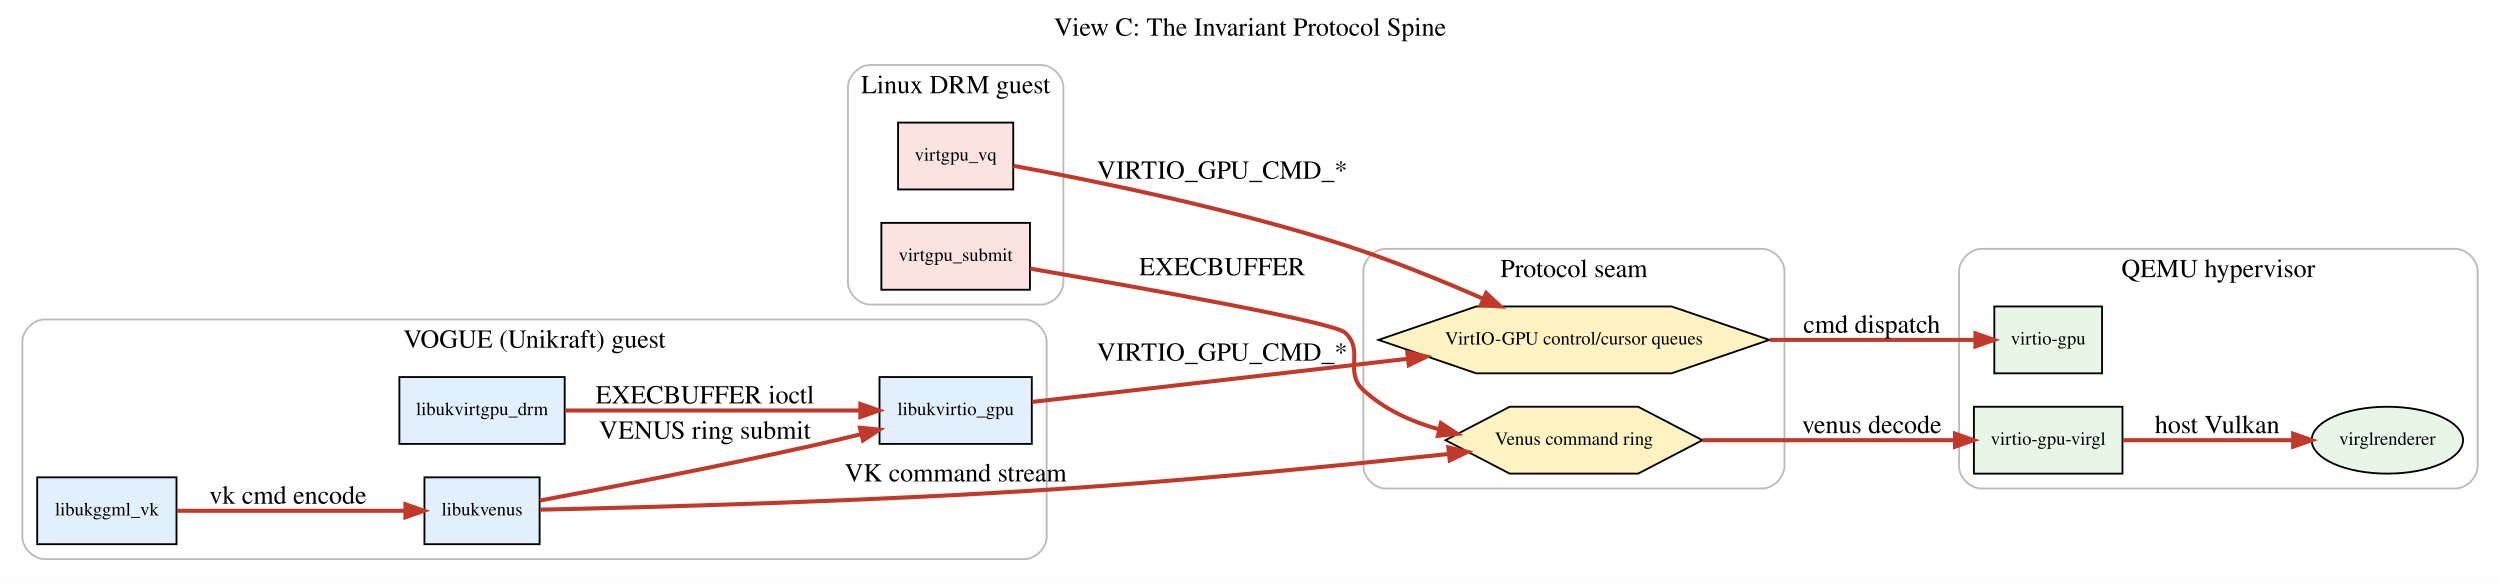
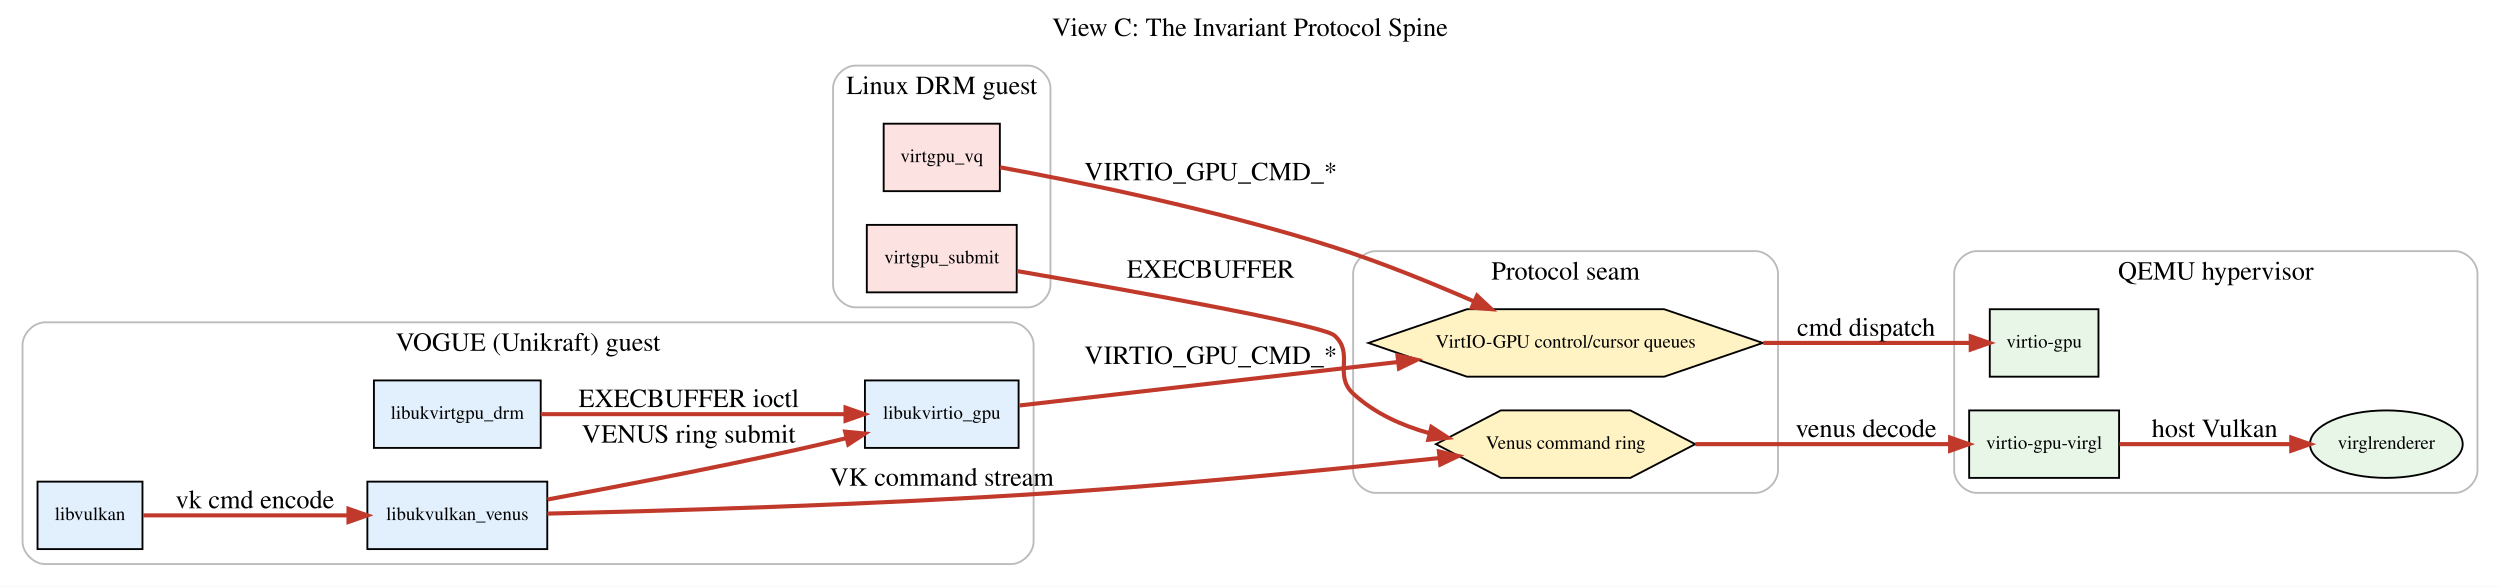
- <svg xmlns="http://www.w3.org/2000/svg" width="1346pt" height="313pt" viewBox="0.00 0.00 1345.95 313.00">
+ <svg xmlns="http://www.w3.org/2000/svg" width="1334pt" height="313pt" viewBox="0.00 0.00 1333.95 313.00">
  <g id="graph0" class="graph" transform="scale(1 1) rotate(0) translate(4 309)">
-     <polygon fill="white" stroke="transparent" points="-4,4 -4,-309 1341.95,-309 1341.95,4 -4,4" />
-     <text text-anchor="middle" x="668.98" y="-289.8" font-family="Times,serif" font-size="14.00">View C: The Invariant Protocol Spine</text>
+     <polygon fill="white" stroke="transparent" points="-4,4 -4,-309 1329.95,-309 1329.95,4 -4,4" />
+     <text text-anchor="middle" x="662.98" y="-289.8" font-family="Times,serif" font-size="14.00">View C: The Invariant Protocol Spine</text>
    <g id="clust1" class="cluster">
-       <path fill="none" stroke="#bbbbbb" d="M464.5,-145C464.5,-145 556.5,-145 556.5,-145 562.5,-145 568.5,-151 568.5,-157 568.5,-157 568.5,-262 568.5,-262 568.5,-268 562.5,-274 556.5,-274 556.5,-274 464.5,-274 464.5,-274 458.5,-274 452.5,-268 452.5,-262 452.5,-262 452.5,-157 452.5,-157 452.5,-151 458.5,-145 464.5,-145" />
-       <text text-anchor="middle" x="510.5" y="-258.8" font-family="Times,serif" font-size="14.00">Linux DRM guest</text>
+       <path fill="none" stroke="#bbbbbb" d="M452.5,-145C452.5,-145 544.5,-145 544.5,-145 550.5,-145 556.5,-151 556.5,-157 556.5,-157 556.5,-262 556.5,-262 556.5,-268 550.5,-274 544.5,-274 544.5,-274 452.5,-274 452.5,-274 446.5,-274 440.5,-268 440.5,-262 440.5,-262 440.5,-157 440.5,-157 440.5,-151 446.5,-145 452.5,-145" />
+       <text text-anchor="middle" x="498.5" y="-258.8" font-family="Times,serif" font-size="14.00">Linux DRM guest</text>
    </g>
    <g id="clust2" class="cluster">
-       <path fill="none" stroke="#bbbbbb" d="M20,-8C20,-8 547.5,-8 547.5,-8 553.5,-8 559.5,-14 559.5,-20 559.5,-20 559.5,-125 559.5,-125 559.5,-131 553.5,-137 547.5,-137 547.5,-137 20,-137 20,-137 14,-137 8,-131 8,-125 8,-125 8,-20 8,-20 8,-14 14,-8 20,-8" />
-       <text text-anchor="middle" x="283.75" y="-121.8" font-family="Times,serif" font-size="14.00">VOGUE (Unikraft) guest</text>
+       <path fill="none" stroke="#bbbbbb" d="M20,-8C20,-8 535.5,-8 535.5,-8 541.5,-8 547.5,-14 547.5,-20 547.5,-20 547.5,-125 547.5,-125 547.5,-131 541.5,-137 535.5,-137 535.5,-137 20,-137 20,-137 14,-137 8,-131 8,-125 8,-125 8,-20 8,-20 8,-14 14,-8 20,-8" />
+       <text text-anchor="middle" x="277.75" y="-121.8" font-family="Times,serif" font-size="14.00">VOGUE (Unikraft) guest</text>
    </g>
    <g id="clust3" class="cluster">
-       <path fill="none" stroke="#bbbbbb" d="M742,-46C742,-46 944.72,-46 944.72,-46 950.72,-46 956.72,-52 956.72,-58 956.72,-58 956.72,-163 956.72,-163 956.72,-169 950.72,-175 944.72,-175 944.72,-175 742,-175 742,-175 736,-175 730,-169 730,-163 730,-163 730,-58 730,-58 730,-52 736,-46 742,-46" />
-       <text text-anchor="middle" x="843.36" y="-159.8" font-family="Times,serif" font-size="14.00">Protocol seam</text>
+       <path fill="none" stroke="#bbbbbb" d="M730,-46C730,-46 932.72,-46 932.72,-46 938.72,-46 944.72,-52 944.72,-58 944.72,-58 944.72,-163 944.72,-163 944.72,-169 938.72,-175 932.72,-175 932.72,-175 730,-175 730,-175 724,-175 718,-169 718,-163 718,-163 718,-58 718,-58 718,-52 724,-46 730,-46" />
+       <text text-anchor="middle" x="831.36" y="-159.8" font-family="Times,serif" font-size="14.00">Protocol seam</text>
    </g>
    <g id="clust4" class="cluster">
-       <path fill="none" stroke="#bbbbbb" d="M1062.72,-46C1062.72,-46 1317.95,-46 1317.95,-46 1323.95,-46 1329.95,-52 1329.95,-58 1329.95,-58 1329.95,-163 1329.95,-163 1329.95,-169 1323.95,-175 1317.95,-175 1317.95,-175 1062.72,-175 1062.72,-175 1056.72,-175 1050.72,-169 1050.72,-163 1050.72,-163 1050.72,-58 1050.72,-58 1050.72,-52 1056.72,-46 1062.72,-46" />
-       <text text-anchor="middle" x="1190.33" y="-159.8" font-family="Times,serif" font-size="14.00">QEMU hypervisor</text>
+       <path fill="none" stroke="#bbbbbb" d="M1050.72,-46C1050.72,-46 1305.95,-46 1305.95,-46 1311.95,-46 1317.95,-52 1317.95,-58 1317.95,-58 1317.95,-163 1317.95,-163 1317.95,-169 1311.95,-175 1305.95,-175 1305.95,-175 1050.72,-175 1050.72,-175 1044.72,-175 1038.72,-169 1038.72,-163 1038.72,-163 1038.72,-58 1038.72,-58 1038.72,-52 1044.72,-46 1050.72,-46" />
+       <text text-anchor="middle" x="1178.33" y="-159.8" font-family="Times,serif" font-size="14.00">QEMU hypervisor</text>
    </g>
    <g id="node1" class="node">
-       <polygon fill="#fde2e2" stroke="black" points="541.5,-243 479.5,-243 479.5,-207 541.5,-207 541.5,-243" />
-       <text text-anchor="middle" x="510.5" y="-222.5" font-family="Times,serif" font-size="10.00">virtgpu_vq</text>
+       <polygon fill="#fde2e2" stroke="black" points="529.5,-243 467.5,-243 467.5,-207 529.5,-207 529.5,-243" />
+       <text text-anchor="middle" x="498.5" y="-222.5" font-family="Times,serif" font-size="10.00">virtgpu_vq</text>
    </g>
    <g id="node7" class="node">
-       <polygon fill="#fff3c4" stroke="black" points="948.57,-126 895.97,-144 790.75,-144 738.14,-126 790.75,-108 895.97,-108 948.57,-126" />
-       <text text-anchor="middle" x="843.36" y="-123.5" font-family="Times,serif" font-size="10.00">VirtIO-GPU control/cursor queues</text>
+       <polygon fill="#fff3c4" stroke="black" points="936.57,-126 883.97,-144 778.75,-144 726.14,-126 778.75,-108 883.97,-108 936.57,-126" />
+       <text text-anchor="middle" x="831.36" y="-123.5" font-family="Times,serif" font-size="10.00">VirtIO-GPU control/cursor queues</text>
    </g>
    <g id="edge6" class="edge">
-       <path fill="none" stroke="#c0392b" stroke-width="2.2" d="M541.62,-219.72C582.55,-212.18 657.75,-196.98 720,-177 745.12,-168.94 772.27,-157.87 794.61,-148.11" />
-       <polygon fill="#c0392b" stroke="#c0392b" stroke-width="2.2" points="796.13,-151.26 803.86,-144.01 793.3,-144.86 796.13,-151.26" />
-       <text text-anchor="middle" x="654" y="-212.8" font-family="Times,serif" font-size="14.00">VIRTIO_GPU_CMD_*</text>
+       <path fill="none" stroke="#c0392b" stroke-width="2.2" d="M529.62,-219.72C570.55,-212.18 645.75,-196.98 708,-177 733.12,-168.94 760.27,-157.87 782.61,-148.11" />
+       <polygon fill="#c0392b" stroke="#c0392b" stroke-width="2.2" points="784.13,-151.26 791.86,-144.01 781.3,-144.86 784.13,-151.26" />
+       <text text-anchor="middle" x="642" y="-212.8" font-family="Times,serif" font-size="14.00">VIRTIO_GPU_CMD_*</text>
    </g>
    <g id="node2" class="node">
-       <polygon fill="#fde2e2" stroke="black" points="550.5,-189 470.5,-189 470.5,-153 550.5,-153 550.5,-189" />
-       <text text-anchor="middle" x="510.5" y="-168.5" font-family="Times,serif" font-size="10.00">virtgpu_submit</text>
+       <polygon fill="#fde2e2" stroke="black" points="538.5,-189 458.5,-189 458.5,-153 538.5,-153 538.5,-189" />
+       <text text-anchor="middle" x="498.5" y="-168.5" font-family="Times,serif" font-size="10.00">virtgpu_submit</text>
    </g>
    <g id="node8" class="node">
-       <polygon fill="#fff3c4" stroke="black" points="912.52,-72 877.94,-90 808.78,-90 774.19,-72 808.78,-54 877.94,-54 912.52,-72" />
-       <text text-anchor="middle" x="843.36" y="-69.5" font-family="Times,serif" font-size="10.00">Venus command ring</text>
+       <polygon fill="#fff3c4" stroke="black" points="900.52,-72 865.94,-90 796.78,-90 762.19,-72 796.78,-54 865.94,-54 900.52,-72" />
+       <text text-anchor="middle" x="831.36" y="-69.5" font-family="Times,serif" font-size="10.00">Venus command ring</text>
    </g>
    <g id="edge7" class="edge">
-       <path fill="none" stroke="#c0392b" stroke-width="2.2" d="M550.67,-164.35C609.29,-154.25 713.67,-135.62 720,-130 730.82,-120.38 719.38,-108.84 730,-99 741.29,-88.54 755.9,-81.93 770.82,-77.79" />
-       <polygon fill="#c0392b" stroke="#c0392b" stroke-width="2.2" points="771.75,-81.17 780.65,-75.42 770.11,-74.36 771.75,-81.17" />
-       <text text-anchor="middle" x="654" y="-160.8" font-family="Times,serif" font-size="14.00">EXECBUFFER</text>
+       <path fill="none" stroke="#c0392b" stroke-width="2.2" d="M538.67,-164.35C597.29,-154.25 701.67,-135.62 708,-130 718.82,-120.38 707.38,-108.84 718,-99 729.29,-88.54 743.9,-81.93 758.82,-77.79" />
+       <polygon fill="#c0392b" stroke="#c0392b" stroke-width="2.2" points="759.75,-81.17 768.65,-75.42 758.11,-74.36 759.75,-81.17" />
+       <text text-anchor="middle" x="642" y="-160.8" font-family="Times,serif" font-size="14.00">EXECBUFFER</text>
    </g>
    <g id="node3" class="node">
-       <polygon fill="#e2f0fd" stroke="black" points="91,-52 16,-52 16,-16 91,-16 91,-52" />
-       <text text-anchor="middle" x="53.5" y="-31.5" font-family="Times,serif" font-size="10.00">libukggml_vk</text>
+       <polygon fill="#e2f0fd" stroke="black" points="284.5,-106 195.5,-106 195.5,-70 284.5,-70 284.5,-106" />
+       <text text-anchor="middle" x="240" y="-85.5" font-family="Times,serif" font-size="10.00">libukvirtgpu_drm</text>
    </g>
    <g id="node4" class="node">
-       <polygon fill="#e2f0fd" stroke="black" points="286.5,-52 224.5,-52 224.5,-16 286.5,-16 286.5,-52" />
-       <text text-anchor="middle" x="255.5" y="-31.5" font-family="Times,serif" font-size="10.00">libukvenus</text>
+       <polygon fill="#e2f0fd" stroke="black" points="539.5,-106 457.5,-106 457.5,-70 539.5,-70 539.5,-106" />
+       <text text-anchor="middle" x="498.5" y="-85.5" font-family="Times,serif" font-size="10.00">libukvirtio_gpu</text>
+     </g>
+     <g id="edge3" class="edge">
+       <path fill="none" stroke="#c0392b" stroke-width="2.2" d="M284.51,-88C329.52,-88 399.73,-88 447.12,-88" />
+       <polygon fill="#c0392b" stroke="#c0392b" stroke-width="2.2" points="447.16,-91.5 457.16,-88 447.16,-84.5 447.16,-91.5" />
+       <text text-anchor="middle" x="363.5" y="-91.8" font-family="Times,serif" font-size="14.00">EXECBUFFER ioctl</text>
+     </g>
+     <g id="edge4" class="edge">
+       <path fill="none" stroke="#c0392b" stroke-width="2.2" d="M539.74,-92.62C589.7,-98.36 676.35,-108.31 742.07,-115.86" />
+       <polygon fill="#c0392b" stroke="#c0392b" stroke-width="2.2" points="741.68,-119.34 752.02,-117 742.48,-112.38 741.68,-119.34" />
+       <text text-anchor="middle" x="642" y="-114.8" font-family="Times,serif" font-size="14.00">VIRTIO_GPU_CMD_*</text>
+     </g>
+     <g id="node5" class="node">
+       <polygon fill="#e2f0fd" stroke="black" points="288,-52 192,-52 192,-16 288,-16 288,-52" />
+       <text text-anchor="middle" x="240" y="-31.5" font-family="Times,serif" font-size="10.00">libukvulkan_venus</text>
+     </g>
+     <g id="edge2" class="edge">
+       <path fill="none" stroke="#c0392b" stroke-width="2.2" d="M288.13,-42.48C324.52,-49.19 376.08,-59.06 421,-69 429.64,-70.91 438.8,-73.07 447.66,-75.23" />
+       <polygon fill="#c0392b" stroke="#c0392b" stroke-width="2.2" points="446.94,-78.66 457.49,-77.65 448.62,-71.86 446.94,-78.66" />
+       <text text-anchor="middle" x="363.5" y="-72.8" font-family="Times,serif" font-size="14.00">VENUS ring submit</text>
+     </g>
+     <g id="edge5" class="edge">
+       <path fill="none" stroke="#c0392b" stroke-width="2.2" d="M288.04,-34.94C349.98,-36.37 462.25,-39.62 558,-46 628.5,-50.7 709.02,-58.71 764.12,-64.6" />
+       <polygon fill="#c0392b" stroke="#c0392b" stroke-width="2.2" points="763.78,-68.09 774.1,-65.68 764.53,-61.13 763.78,-68.09" />
+       <text text-anchor="middle" x="498.5" y="-49.8" font-family="Times,serif" font-size="14.00">VK command stream</text>
+     </g>
+     <g id="node6" class="node">
+       <polygon fill="#e2f0fd" stroke="black" points="72,-52 16,-52 16,-16 72,-16 72,-52" />
+       <text text-anchor="middle" x="44" y="-31.5" font-family="Times,serif" font-size="10.00">libvulkan</text>
    </g>
    <g id="edge1" class="edge">
-       <path fill="none" stroke="#c0392b" stroke-width="2.2" d="M91.18,-34C125.98,-34 178.15,-34 214.11,-34" />
-       <polygon fill="#c0392b" stroke="#c0392b" stroke-width="2.2" points="214.26,-37.5 224.26,-34 214.26,-30.5 214.26,-37.5" />
-       <text text-anchor="middle" x="151" y="-37.8" font-family="Times,serif" font-size="14.00">vk cmd encode</text>
-     </g>
-     <g id="node6" class="node">
-       <polygon fill="#e2f0fd" stroke="black" points="551.5,-106 469.5,-106 469.5,-70 551.5,-70 551.5,-106" />
-       <text text-anchor="middle" x="510.5" y="-85.5" font-family="Times,serif" font-size="10.00">libukvirtio_gpu</text>
-     </g>
-     <g id="edge2" class="edge">
-       <path fill="none" stroke="#c0392b" stroke-width="2.2" d="M286.57,-39.51C321.77,-46.07 381.78,-57.57 433,-69 441.64,-70.93 450.79,-73.09 459.65,-75.25" />
-       <polygon fill="#c0392b" stroke="#c0392b" stroke-width="2.2" points="458.94,-78.68 469.49,-77.68 460.61,-71.89 458.94,-78.68" />
-       <text text-anchor="middle" x="375.5" y="-72.8" font-family="Times,serif" font-size="14.00">VENUS ring submit</text>
-     </g>
-     <g id="edge5" class="edge">
-       <path fill="none" stroke="#c0392b" stroke-width="2.2" d="M286.79,-34.59C342.78,-35.8 466.2,-39.06 570,-46 640.49,-50.71 721.02,-58.72 776.11,-64.61" />
-       <polygon fill="#c0392b" stroke="#c0392b" stroke-width="2.2" points="775.78,-68.1 786.1,-65.69 776.53,-61.14 775.78,-68.1" />
-       <text text-anchor="middle" x="510.5" y="-49.8" font-family="Times,serif" font-size="14.00">VK command stream</text>
-     </g>
-     <g id="node5" class="node">
-       <polygon fill="#e2f0fd" stroke="black" points="300,-106 211,-106 211,-70 300,-70 300,-106" />
-       <text text-anchor="middle" x="255.5" y="-85.5" font-family="Times,serif" font-size="10.00">libukvirtgpu_drm</text>
-     </g>
-     <g id="edge3" class="edge">
-       <path fill="none" stroke="#c0392b" stroke-width="2.2" d="M300.28,-88C344.46,-88 412.61,-88 459.03,-88" />
-       <polygon fill="#c0392b" stroke="#c0392b" stroke-width="2.2" points="459.18,-91.5 469.18,-88 459.18,-84.5 459.18,-91.5" />
-       <text text-anchor="middle" x="375.5" y="-91.8" font-family="Times,serif" font-size="14.00">EXECBUFFER ioctl</text>
-     </g>
-     <g id="edge4" class="edge">
-       <path fill="none" stroke="#c0392b" stroke-width="2.2" d="M551.74,-92.62C601.7,-98.36 688.35,-108.31 754.07,-115.86" />
-       <polygon fill="#c0392b" stroke="#c0392b" stroke-width="2.2" points="753.68,-119.34 764.02,-117 754.48,-112.38 753.68,-119.34" />
-       <text text-anchor="middle" x="654" y="-114.8" font-family="Times,serif" font-size="14.00">VIRTIO_GPU_CMD_*</text>
+       <path fill="none" stroke="#c0392b" stroke-width="2.2" d="M72.38,-34C100.62,-34 145.48,-34 181.55,-34" />
+       <polygon fill="#c0392b" stroke="#c0392b" stroke-width="2.2" points="181.94,-37.5 191.94,-34 181.94,-30.5 181.94,-37.5" />
+       <text text-anchor="middle" x="132" y="-37.8" font-family="Times,serif" font-size="14.00">vk cmd encode</text>
    </g>
    <g id="node11" class="node">
-       <polygon fill="#e8f6e8" stroke="black" points="1127.72,-144 1069.72,-144 1069.72,-108 1127.72,-108 1127.72,-144" />
-       <text text-anchor="middle" x="1098.72" y="-123.5" font-family="Times,serif" font-size="10.00">virtio-gpu</text>
+       <polygon fill="#e8f6e8" stroke="black" points="1115.72,-144 1057.72,-144 1057.72,-108 1115.72,-108 1115.72,-144" />
+       <text text-anchor="middle" x="1086.72" y="-123.5" font-family="Times,serif" font-size="10.00">virtio-gpu</text>
    </g>
    <g id="edge8" class="edge">
-       <path fill="none" stroke="#c0392b" stroke-width="2.2" d="M948.87,-126C987.96,-126 1029.96,-126 1059.34,-126" />
-       <polygon fill="#c0392b" stroke="#c0392b" stroke-width="2.2" points="1059.57,-129.5 1069.57,-126 1059.57,-122.5 1059.57,-129.5" />
-       <text text-anchor="middle" x="1003.72" y="-129.8" font-family="Times,serif" font-size="14.00">cmd dispatch</text>
+       <path fill="none" stroke="#c0392b" stroke-width="2.2" d="M936.87,-126C975.96,-126 1017.96,-126 1047.34,-126" />
+       <polygon fill="#c0392b" stroke="#c0392b" stroke-width="2.2" points="1047.57,-129.5 1057.57,-126 1047.57,-122.5 1047.57,-129.5" />
+       <text text-anchor="middle" x="991.72" y="-129.8" font-family="Times,serif" font-size="14.00">cmd dispatch</text>
    </g>
    <g id="node10" class="node">
-       <polygon fill="#e8f6e8" stroke="black" points="1138.72,-90 1058.72,-90 1058.72,-54 1138.72,-54 1138.72,-90" />
-       <text text-anchor="middle" x="1098.72" y="-69.5" font-family="Times,serif" font-size="10.00">virtio-gpu-virgl</text>
+       <polygon fill="#e8f6e8" stroke="black" points="1126.72,-90 1046.72,-90 1046.72,-54 1126.72,-54 1126.72,-90" />
+       <text text-anchor="middle" x="1086.72" y="-69.5" font-family="Times,serif" font-size="10.00">virtio-gpu-virgl</text>
    </g>
    <g id="edge9" class="edge">
-       <path fill="none" stroke="#c0392b" stroke-width="2.2" d="M912.59,-72C955.32,-72 1009.43,-72 1048.09,-72" />
-       <polygon fill="#c0392b" stroke="#c0392b" stroke-width="2.2" points="1048.56,-75.5 1058.56,-72 1048.56,-68.5 1048.56,-75.5" />
-       <text text-anchor="middle" x="1003.72" y="-75.8" font-family="Times,serif" font-size="14.00">venus decode</text>
+       <path fill="none" stroke="#c0392b" stroke-width="2.2" d="M900.59,-72C943.32,-72 997.43,-72 1036.09,-72" />
+       <polygon fill="#c0392b" stroke="#c0392b" stroke-width="2.2" points="1036.56,-75.5 1046.56,-72 1036.56,-68.5 1036.56,-75.5" />
+       <text text-anchor="middle" x="991.72" y="-75.8" font-family="Times,serif" font-size="14.00">venus decode</text>
    </g>
    <g id="node9" class="node">
-       <ellipse fill="#e8f6e8" stroke="black" cx="1281.33" cy="-72" rx="40.74" ry="18" />
-       <text text-anchor="middle" x="1281.33" y="-69.5" font-family="Times,serif" font-size="10.00">virglrenderer</text>
+       <ellipse fill="#e8f6e8" stroke="black" cx="1269.33" cy="-72" rx="40.74" ry="18" />
+       <text text-anchor="middle" x="1269.33" y="-69.5" font-family="Times,serif" font-size="10.00">virglrenderer</text>
    </g>
    <g id="edge10" class="edge">
-       <path fill="none" stroke="#c0392b" stroke-width="2.2" d="M1138.91,-72C1165.7,-72 1201.46,-72 1230.31,-72" />
-       <polygon fill="#c0392b" stroke="#c0392b" stroke-width="2.2" points="1230.6,-75.5 1240.6,-72 1230.6,-68.5 1230.6,-75.5" />
-       <text text-anchor="middle" x="1189.72" y="-75.8" font-family="Times,serif" font-size="14.00">host Vulkan</text>
+       <path fill="none" stroke="#c0392b" stroke-width="2.2" d="M1126.91,-72C1153.7,-72 1189.46,-72 1218.31,-72" />
+       <polygon fill="#c0392b" stroke="#c0392b" stroke-width="2.2" points="1218.6,-75.5 1228.6,-72 1218.6,-68.5 1218.6,-75.5" />
+       <text text-anchor="middle" x="1177.72" y="-75.8" font-family="Times,serif" font-size="14.00">host Vulkan</text>
    </g>
  </g>
</svg>
